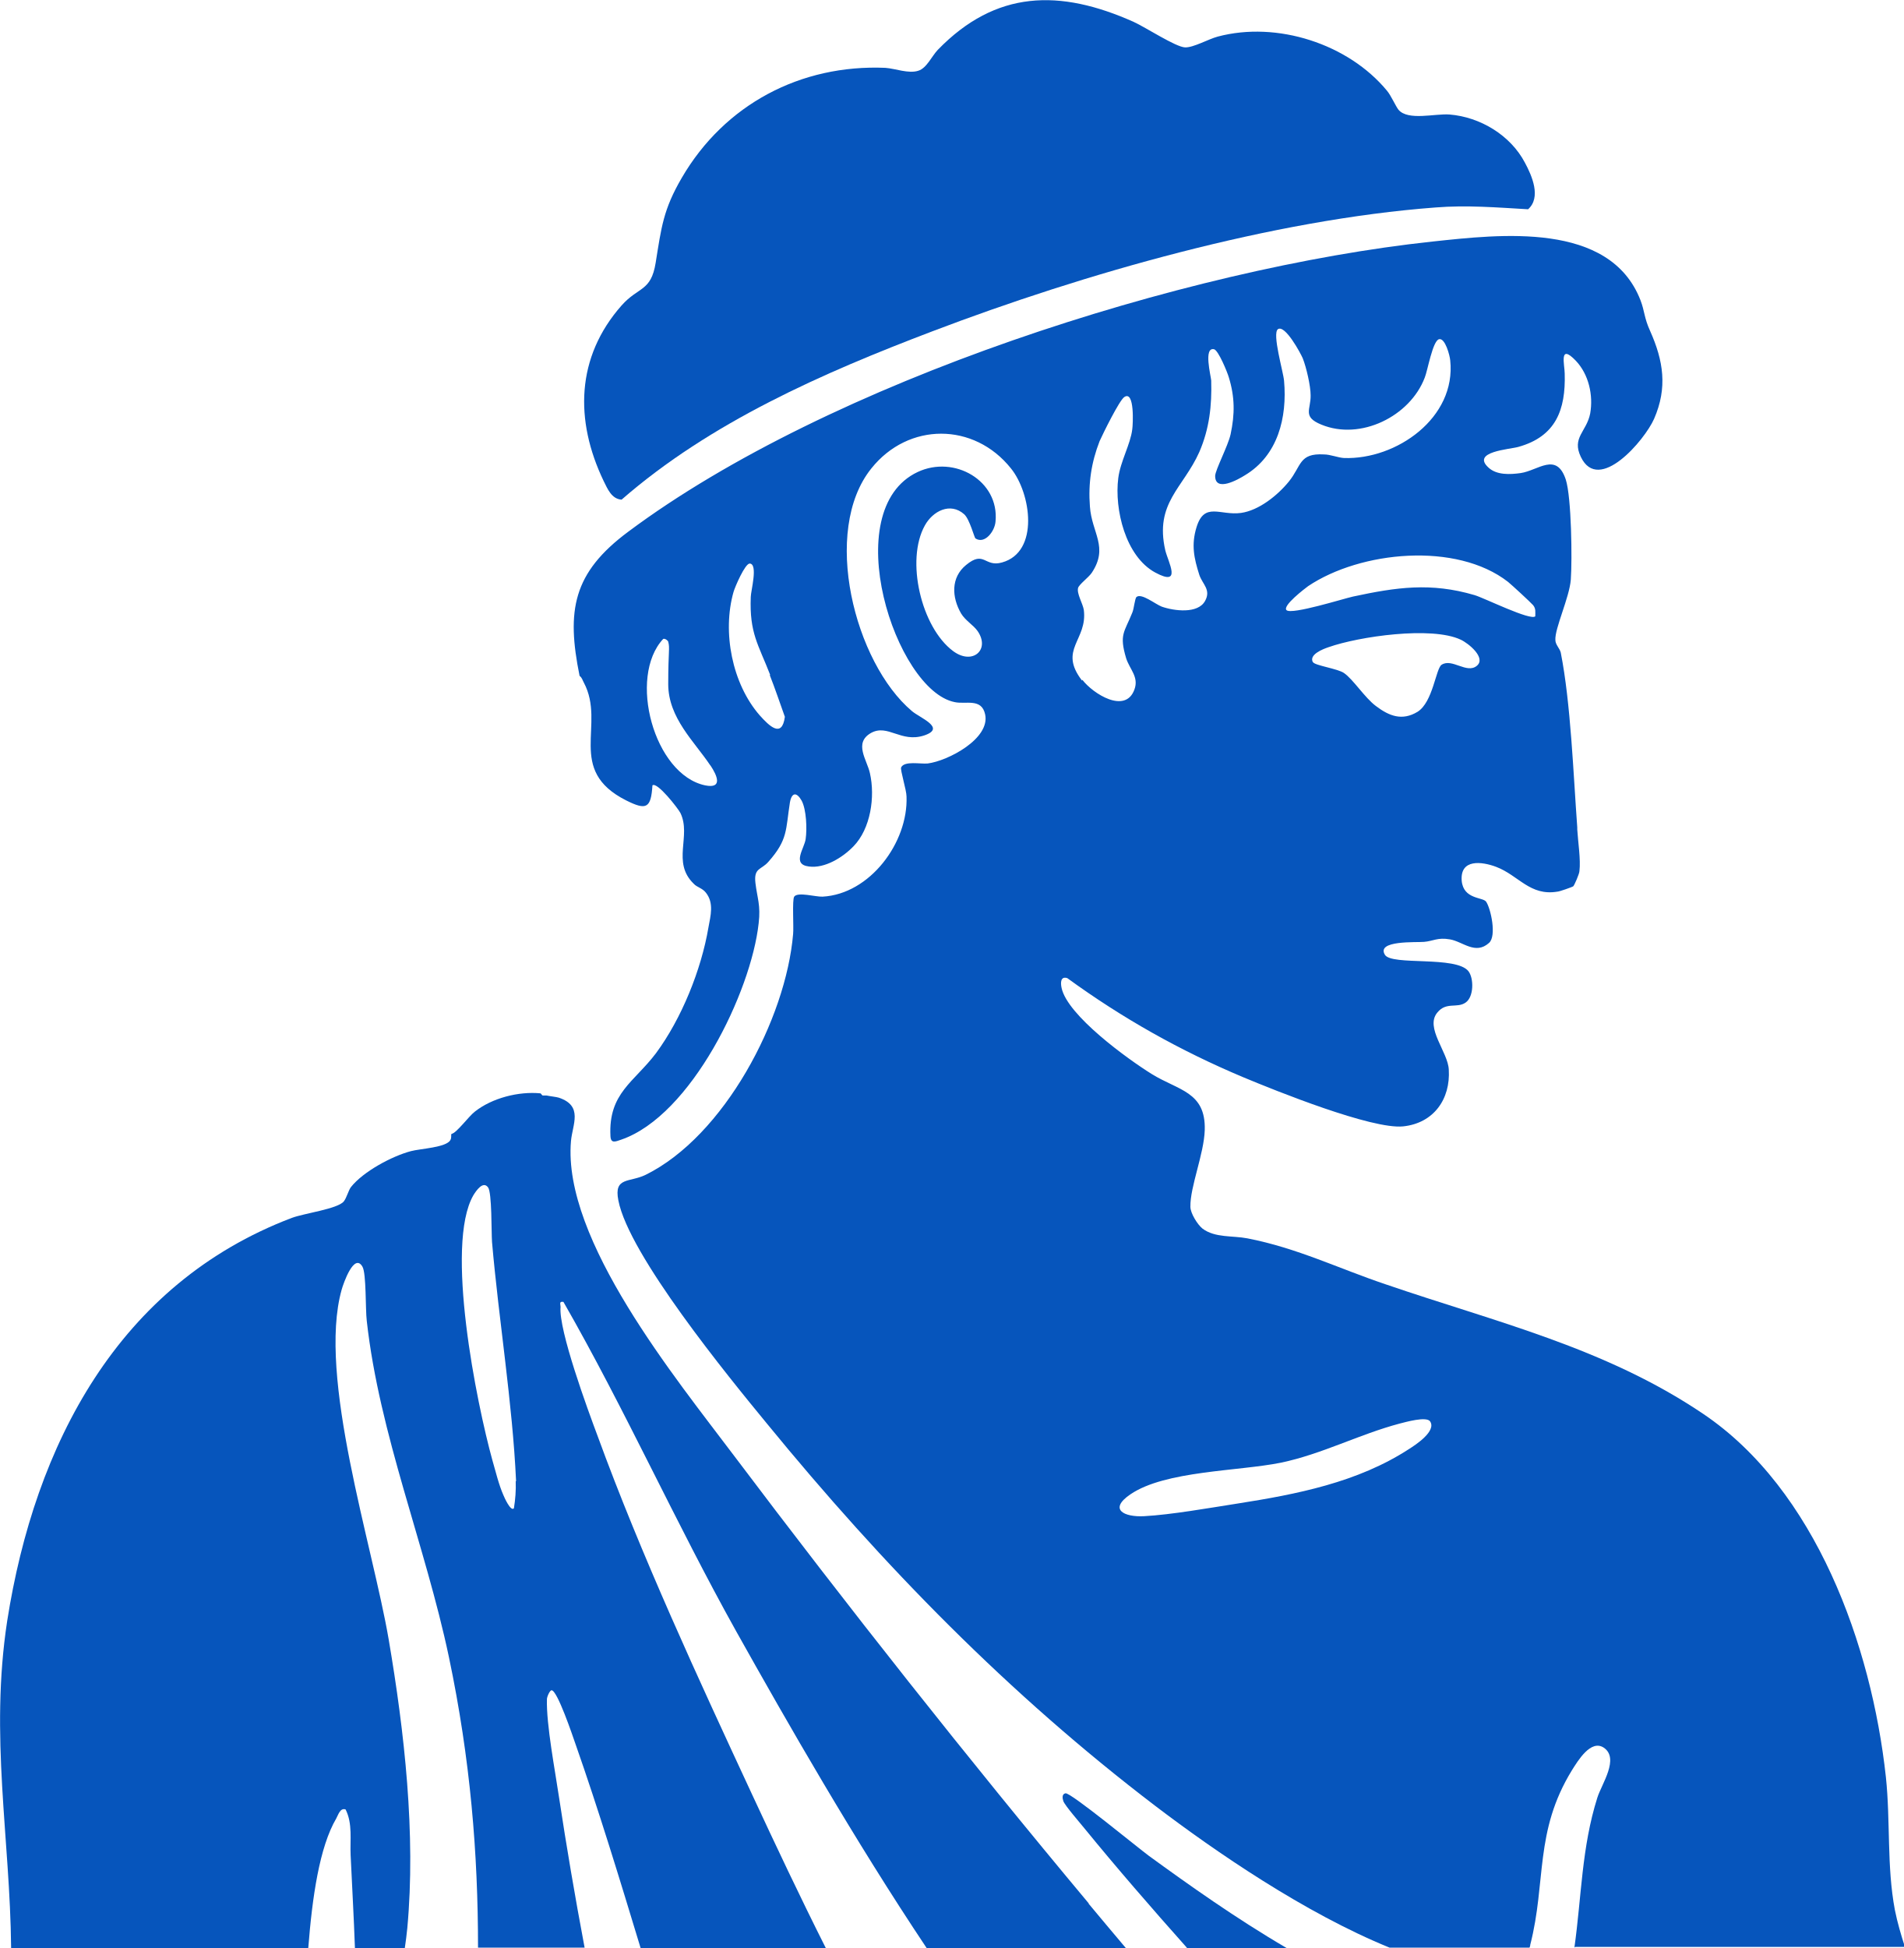
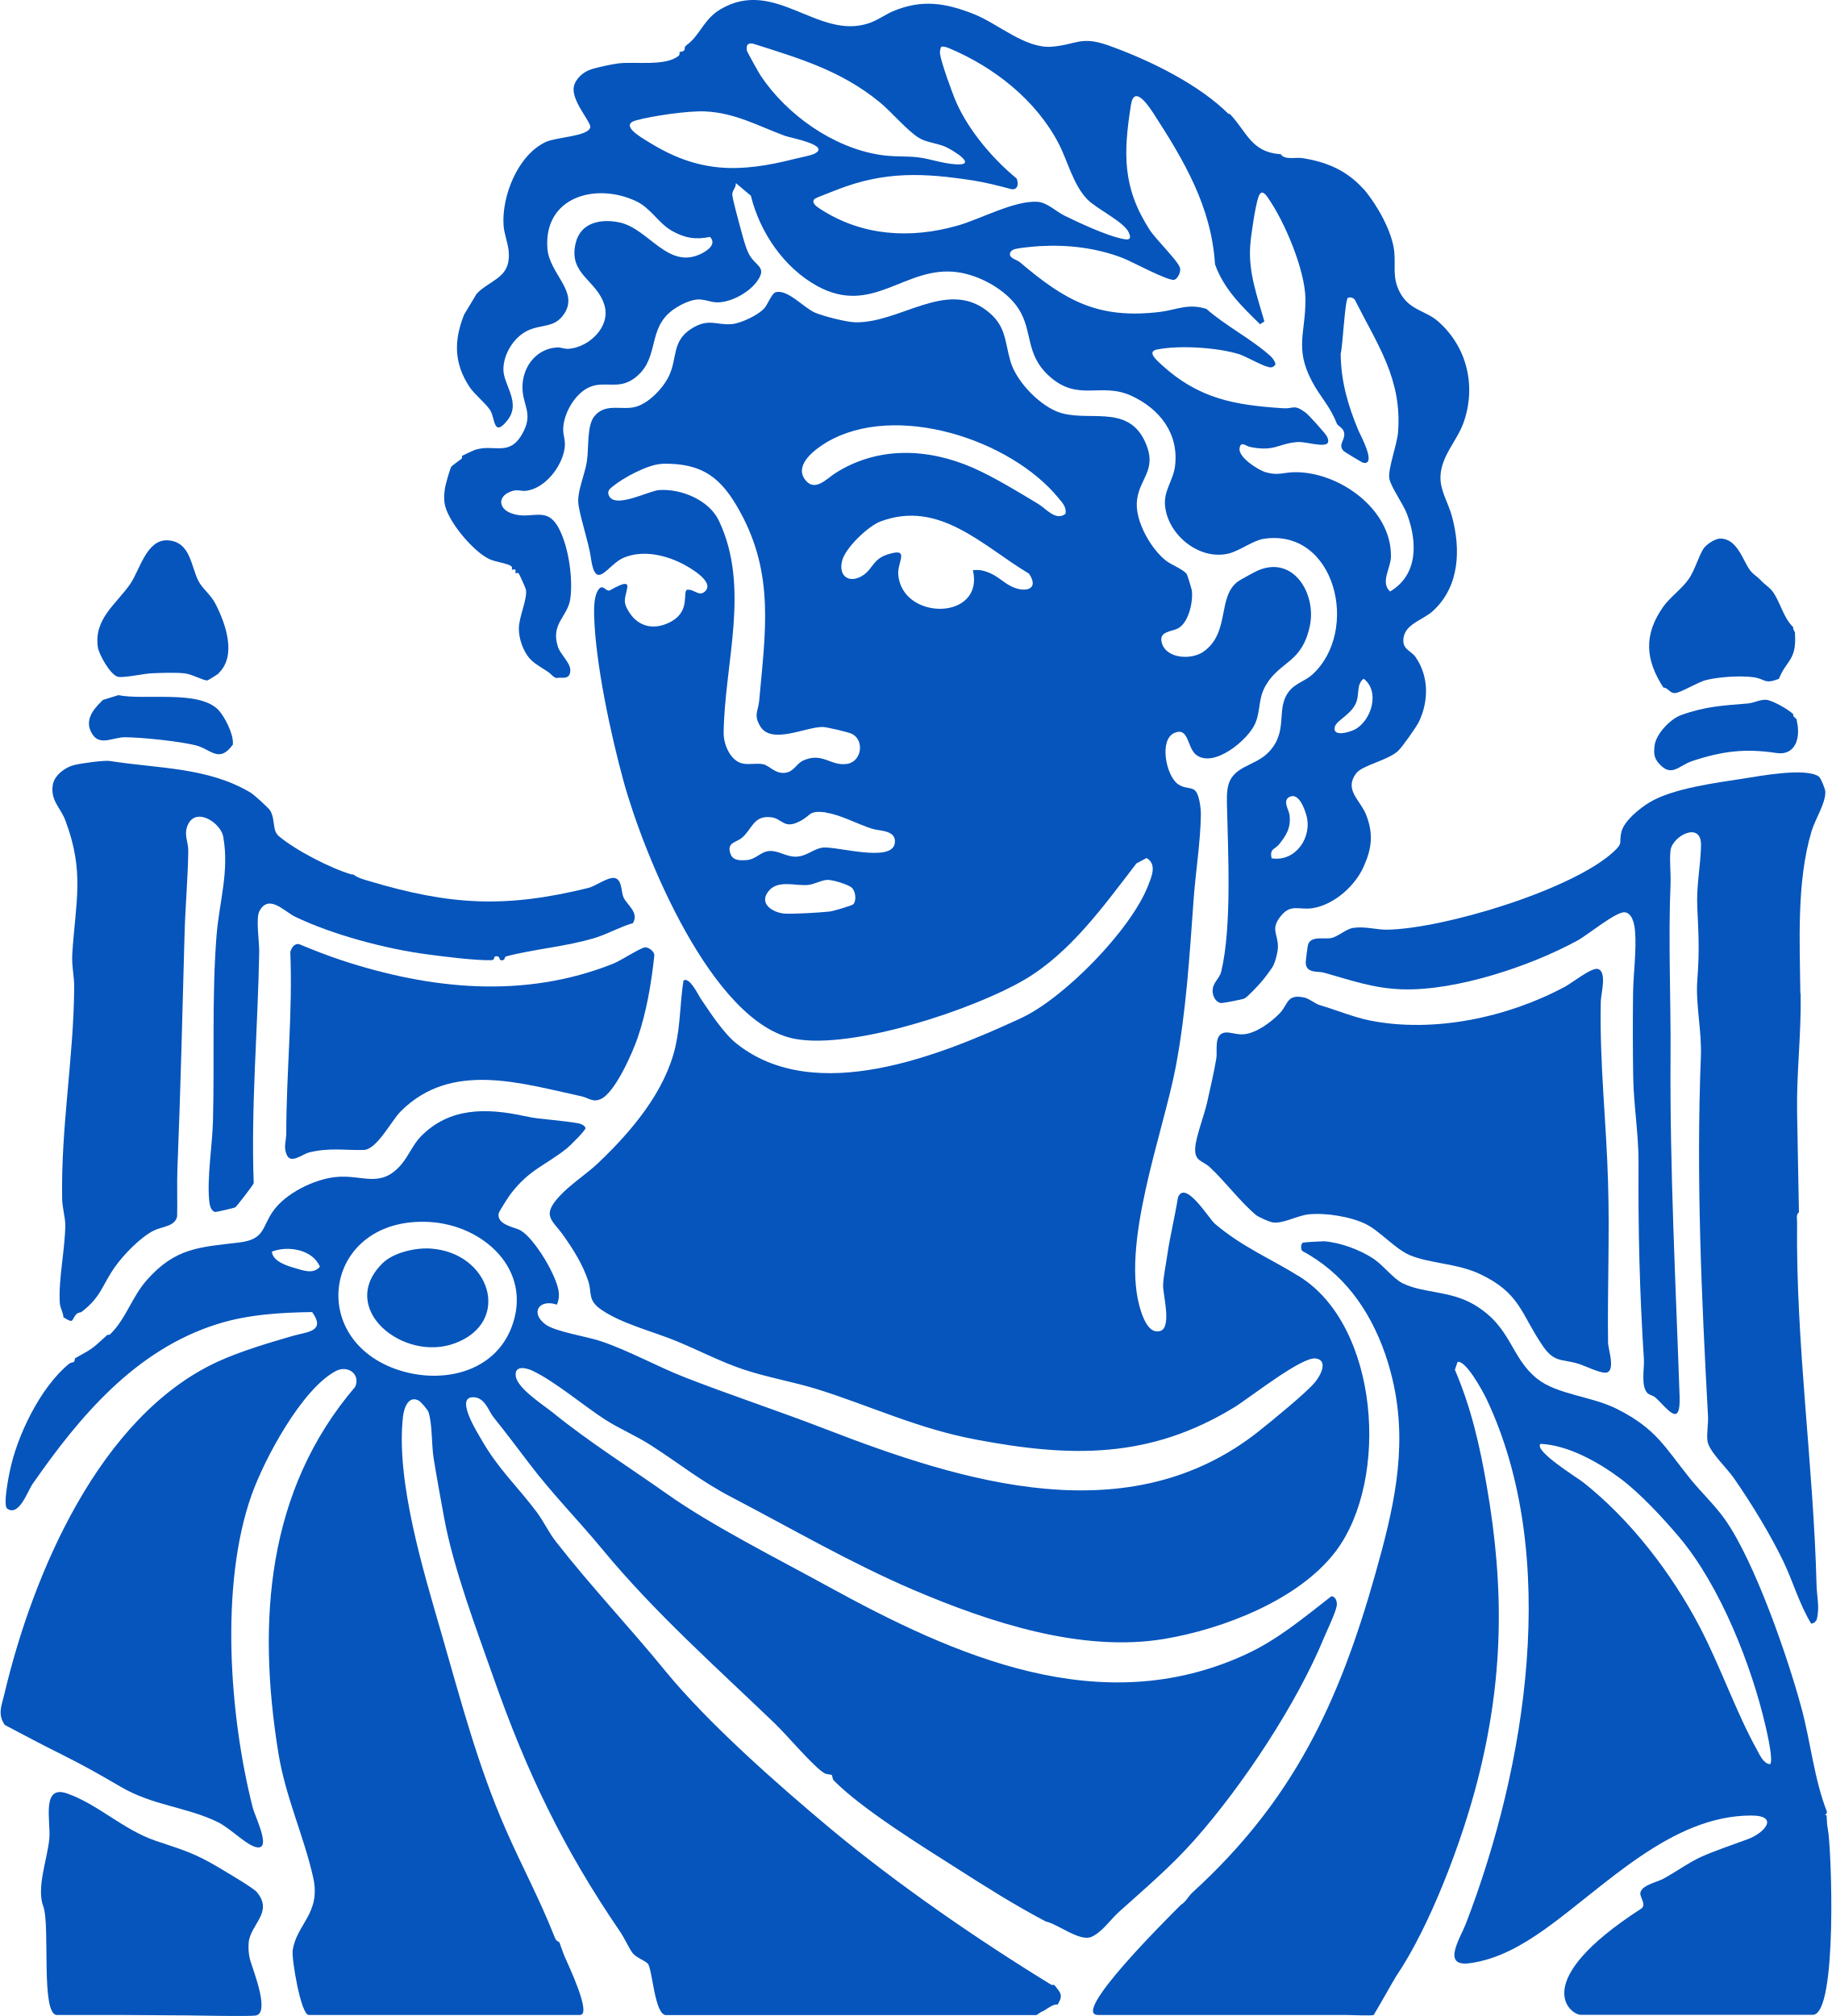
- <svg xmlns="http://www.w3.org/2000/svg" id="_图层_1" version="1.1" viewBox="0 0 530.5 542.7">
+ <svg xmlns="http://www.w3.org/2000/svg" id="_图层_1" version="1.1" viewBox="0 0 123.16 135.55">
  <defs>
    <style>
      .st0 {
        fill: #0655bc;
      }
    </style>
  </defs>
-   <path class="st0" d="M389.7,30.6c-.8-1-2.1-4-3.2-5.3-10.8-13.1-30.7-19.5-47.2-15.1-2.6.7-6.8,3.1-9.1,3-2.6-.1-11-5.6-14.3-7.1-20.6-9.2-38.4-8.9-54.6,7.8-1.7,1.8-3.1,5.1-5.4,5.8-2.7.9-6.4-.6-9.2-.8-23.6-1-44.8,10.2-56.7,30.6-5.2,8.9-5.7,13.8-7.3,23.7-1.3,8.1-4.8,6.6-9.5,11.9-12.7,14.4-13.1,32-5,48.9,1.1,2.2,2.2,5,5,5.2,24.8-21.6,56.1-35.3,86.6-46.9,42.3-16.1,94.9-31.1,140.2-34.5,8.7-.7,17.1,0,25.8.5,3.7-3.3,1.1-9.3-.9-13-4-7.6-12.4-12.7-21-13.4-4.1-.3-11.5,1.8-14.2-1.3h0Z" />
-   <path class="st0" d="M438.7,542.6c2-14.2,2-27.9,6.4-41.8,1.2-3.8,6.2-10.9,1.8-13.9-3.6-2.4-7.2,3.6-8.9,6.3-10.5,17.1-7.1,31.1-11.6,48.6,0,.3-.1.5-.2.8h-39c-23.6-9.6-48.6-26.8-65.3-39.5-40.8-31.1-75.8-66.9-108.2-106.5-10.7-13-38.5-47-41.4-62.2-1.3-6.6,3.1-4.9,7.6-7.1,21.9-10.8,39.1-43.4,41.1-67.1.2-2-.3-9.5.3-10.4,1-1.4,6,.1,7.9,0,13.2-.7,23.9-15.1,23.4-27.9,0-1.8-1.8-7.4-1.5-8.1.9-1.9,5.4-.9,7.4-1.1,5.6-.7,17.5-6.9,16-13.7-1-4.6-5.4-2.7-8.5-3.4-16.5-3.3-32.8-53.5-10.3-64.1,10.2-4.8,22.8,2.4,21.7,13.8-.2,2.7-3,6.4-5.6,4.7-.3-.2-1.6-5.3-3.1-6.7-3.9-3.5-8.8-.9-11,3.1-5.4,9.7-1,28.4,7.9,35,5.4,4,10.4-.4,6.8-5.6-1.2-1.7-3.4-2.9-4.6-4.9-2.6-4.5-2.9-10,1.4-13.5,5.1-4.2,5.1.7,10-.7,10.5-2.9,8.1-19.3,2.5-26.2-10.3-12.9-28.6-12.9-38.9,0-14,17.4-4.7,54.1,11.3,67.6,2.2,1.9,9.7,4.7,3.4,6.8-6.5,2.1-10.1-3.3-14.8-.7-4.9,2.8-1.1,7.5-.3,11.2,1.5,6.6.2,15.5-4.6,20.4-3,3.1-8,6.2-12.4,5.6-4.9-.6-1.2-5.1-.9-7.7.4-2.8.2-8.1-1.1-10.6-1.4-2.5-2.8-2.4-3.3.5-1.2,7.6-.5,10.3-6,16.5-2,2.3-4.1,1.6-3.6,5.9.5,4.2,1.5,6.2.9,11.2-2.1,19.2-18.8,53.6-38.3,60.3-1.7.6-2.9,1.1-3-1-.6-12,6.6-15,12.7-23.1,7.1-9.6,12.6-23.2,14.6-35,.6-3.3,1.6-6.8-.7-9.7-1-1.3-2.5-1.5-3.4-2.5-6.2-6-.6-13.3-3.7-19.7-.6-1.2-6.5-8.8-7.8-7.7-.4,6.4-1.7,7-7.3,4.2-16.9-8.5-5.6-21.1-11.8-32.8-.4-.7-.5-1.4-1.2-1.9-3.7-18.2-1.9-28.7,13.6-40.2,55.9-41.7,154.9-73.4,224-80.8,18.8-2,49.4-5.7,58,16.3,1.2,3.1,1,4.9,2.7,8.6,3.7,8.3,4.9,15.8,1.1,24.5-2.6,5.9-15.4,21-20.4,10.6-2.6-5.4,1.6-7,2.6-12.1.9-5.1-.4-10.9-4-14.7-4.8-5-3.1,1.2-3.1,3.6.3,10.1-2.5,17.5-12.9,20.4-2.4.7-13.3,1.3-8.3,5.8,2.3,2.1,6,1.9,8.9,1.5,4.9-.7,10-6,12.6,1.8,1.6,5,1.8,22.4,1.4,27.9-.4,5-4.5,13.6-4.3,16.8,0,1.3,1.2,2.3,1.5,3.5,2.8,14.2,3.5,33.8,4.6,48.7,0,.2,0,.4,0,.6.2,3.4,1,8.4.6,11.6,0,.7-1.4,3.9-1.7,4.2-.2.2-3.9,1.5-4.4,1.5-7.7,1.3-10.8-4.5-17.1-6.9-4-1.5-10.1-2.3-9.6,3.9.5,5.2,5.9,4.5,6.8,5.8,1.3,1.9,3,9.6.8,11.5-3.8,3.4-7.3-.4-10.9-1-3.4-.6-4.7.5-7.2.7-2.1.2-13.4-.5-10.9,3.6,1.9,3.1,19.9.2,23.3,4.6,1.5,2,1.5,7.1-.8,8.7-2.4,1.7-5.4-.3-7.9,2.8-3.5,4.2,3,11,3.2,15.9.5,8.2-4.2,14.9-12.7,15.8-8.7.9-35.5-9.9-44.6-13.7-17.6-7.4-33.6-16.4-49-27.6-1.9-.6-1.9,1.3-1.6,2.7,1.6,7.7,18.5,19.9,25.1,24,7.4,4.6,15.1,4.9,14.8,15.6-.2,6.7-4.1,15.8-4,21.4,0,1.8,2,5,3.4,6.1,3.5,2.6,8.4,1.9,12.5,2.7,13.9,2.7,25.4,8.4,38.5,12.8,30.6,10.5,61.1,17.6,88.5,36.1,31.3,21.1,46.9,64.4,50.9,101.2,1.3,12.3.2,24.8,2.5,37,.7,3.5,1.7,6.9,2.8,10.3h-91.9,0ZM197.9,213.2c-4.4-6.6-11.7-13.2-11.7-22.6s.5-10,0-11.8c0-.3-.9-1-1.4-.8-9.9,10.6-2.6,37.8,11.7,40.8,5,1,3.3-2.8,1.5-5.5h0ZM214.6,188c-3.3-8.5-5.8-11.6-5.4-21.7,0-1.6,2.1-9.2-.3-9.3-1.3,0-4.1,6.5-4.5,7.9-3.2,11.2-.4,25.6,7.3,34.4,2.6,2.9,6.2,6.5,7,.4-1.4-3.9-2.7-7.8-4.2-11.6h0ZM365.9,184.5c.5.9,6.9,1.8,8.6,3,2.6,1.8,5.8,6.9,8.9,9.2,3.7,2.8,7.3,4.2,11.6,1.6,4.3-2.7,5.1-12.1,6.7-13.1,2.9-1.9,7,2.6,9.8.3,2.7-2.2-2.3-6.3-4.5-7.3-8.1-3.8-28.3-.9-36.8,2.1-1.5.5-5.7,2.1-4.3,4.3ZM358.5,170c1.5,1.3,15.8-3.2,18.5-3.8,12.1-2.6,21.7-4,33.9-.4,2.7.8,15.6,7.2,16.9,5.9,0-1.2.2-2.1-.6-3.1-.8-.9-5.9-5.6-7-6.5-14.4-11.2-41.1-8.6-55.7,1.2-.8.6-7.3,5.5-6,6.7h0ZM301.6,189.4c3,3.9,12,9.6,14.5,2.7,1.3-3.5-1.3-5.6-2.3-8.7-2-6.7-.5-7.2,1.7-12.7.5-1.1.7-4,1.2-4.4,1.4-1.1,5.2,2,7,2.7,3.4,1.2,10.1,2.1,12.1-1.6,1.7-3.1-.7-4.6-1.6-7.2-1.5-4.7-2.3-8.4-.8-13.3,2.2-7.2,6.6-3.2,12.4-4,5-.7,10.2-4.9,13.3-8.7,3.6-4.4,2.8-8,9.8-7.6,1.8,0,3.9.9,5.6,1,14.6.5,31.3-11.2,29.6-27.2-.1-1.3-1.4-6.3-3.1-5.9-1.8.4-3.2,8.8-4,10.7-4.1,10.8-17.9,17.6-28.8,13.1-5.4-2.2-2.9-4.2-3-8.2,0-2.6-1.2-7.8-2.2-10.3-.6-1.4-4.9-9.4-6.9-8.1-1.7,1.2,1.5,11.9,1.7,14.4.9,10.2-1.7,20.8-10.9,26.3-1.9,1.2-8.3,4.8-8.3.2,0-1.6,3.6-8.4,4.3-11.6,1.2-5.6,1.2-10.4-.5-15.9-.4-1.4-2.9-7.5-4.1-7.8-3-.7-.9,7.4-.8,8.7.2,7-.5,13.4-3.3,19.9-4.5,10.1-12.5,14.2-9.5,27.4.8,3.3,4.8,10.3-2.8,6.2-8.3-4.5-11.4-17.6-10.3-26.3.6-4.7,3.4-9.4,3.9-13.6.2-1.3.7-10.9-2.2-9-1.4.9-6,10.3-6.9,12.3-2.3,5.9-3.2,11.8-2.7,18.2.5,7.4,5.3,11.3.5,18.5-.9,1.3-3.5,3.2-3.8,4.2-.4,1.6,1.3,4.3,1.6,6.1,1.1,8.5-7.2,11-.5,19.7h0ZM398.5,396c-1-1.5-6.9.2-8.5.6-11.3,3-21.6,8.5-33.1,10.9-11.9,2.4-32.2,2.2-41.9,8.8-6.2,4.2-1.8,6.4,3.8,6.1,7.5-.4,18.2-2.3,25.9-3.5,16.6-2.6,33.6-5.9,47.9-15.2,1.9-1.2,7.7-5,5.9-7.7h0Z" />
-   <g>
-     <path class="st0" d="M303.3,530.3c3.3,4,6.8,8.1,10.4,12.4h-55.5c-20.3-30.4-38.7-62.6-53.1-88.3-16.8-30.1-30.9-61.7-48.1-91.7-1.3-.2-.8.6-.8,1.4-.6,6.4,7.6,28.7,10.3,35.9,12.2,33.4,28.1,67.7,43.1,100,6.6,14.2,13.4,28.6,20.5,42.7h-51.6c-5.8-19.1-11.6-38.2-18.2-57-.7-2-5-14.8-6.6-14.8-.5,0-1.3,1.8-1.3,2.5-.2,7.1,2.3,20,3.4,27.5,2,13.2,4.4,27.4,7.1,41.7h-29.7c0-26.2-2.1-52.3-8.1-80.9-6.6-31.3-19.4-62.1-22.9-93.7-.4-3.2-.1-13.2-1.2-15.1-2.3-4-5.3,4.6-5.8,6.4-6.8,24.2,8.6,71.1,13.1,97.4,4.4,25.8,7.6,54.3,5.2,80.4-.2,1.9-.4,3.7-.7,5.6h-13.9c-.3-8.6-.8-17.2-1.2-25.9-.2-4.2.6-8.7-1.4-12.7-1.5-.5-2,1.4-2.6,2.5-4.7,8-6.7,22-7.8,36.1H3.1c-.3-30.7-6-59-1.1-91.1,7.7-49.1,30.9-93.9,79.3-112.3,3.5-1.3,12.8-2.5,14.5-4.6.8-1,1.3-3.1,2-4,3.4-4.3,11.4-8.6,16.7-10,2.6-.7,9.9-1,11-3.1.4-.7.1-1.3.3-1.7,1.4-.2,4.8-4.9,6.5-6.2,4.8-3.8,12.2-5.7,18.3-5.1.1,0,.4.5.6.6.4,0,.8,0,1.1,0,.9.2,2.8.4,3.4.6,6.9,2.3,3.8,7.5,3.4,12.1-2.4,27.5,29.3,66.2,45.4,87.6,31.5,41.8,65.3,84.6,98.9,124.8h0ZM143.8,412.6c-1-21.8-4.8-44.7-6.7-66.6-.2-2.8,0-13.7-1.1-15.2-1.4-1.9-3.3.9-4.1,2.2-8,13.9.9,57.9,5.3,73.8.9,3.1,1.8,6.9,3.1,9.8.2.5,2,4.6,2.9,3.6.4-2.5.6-5,.5-7.5h0Z" />
-     <path class="st0" d="M330.7,542.6c-9.8-11-19.6-22.3-28.5-33.2-1.2-1.5-5.4-6.3-5.9-7.6-.3-.9-.4-2,.6-2.2,1.4-.3,20.2,15.2,23.2,17.4,11,8,24.2,17.4,38.4,25.7h-27.8,0Z" />
-   </g>
+   <path class="st0" d="M70.69,133.45c-5.04-3.09-10.42-6.8-14.96-10.59-3.49-2.92-8.16-7.04-11.01-10.53-2.39-2.93-5.02-5.7-7.35-8.69-.47-.6-.81-1.34-1.27-1.96-1.3-1.74-2.6-2.9-3.73-4.89-.26-.45-1.71-2.74-.64-2.84.85-.07,1.1.88,1.44,1.32.85,1.06,1.58,2.03,2.4,3.11,1.5,1.99,3.34,3.86,4.95,5.81,3.5,4.24,7.65,7.91,11.61,11.72.78.75,2.55,2.85,3.28,3.3.19.12.45.08.52.14.05.05.03.27.15.38,1.92,1.93,5.88,4.38,8.24,5.88,1.97,1.26,3.92,2.49,5.99,3.58.85.19,2.3,1.38,3.08,1.04.71-.31,1.3-1.18,1.82-1.65,1.84-1.66,3.49-3.04,5.15-4.91,3.21-3.63,6.84-9.11,8.68-13.58.22-.52.78-1.68.85-2.15.03-.24-.08-.61-.37-.61-1.85,1.44-3.63,2.94-5.78,3.92-9.75,4.48-19.53.1-28.11-4.61-3.33-1.83-7.77-4.06-10.79-6.2-2.56-1.81-5.25-3.5-7.64-5.44-.68-.55-2.41-1.64-2.52-2.48-.1-.77.77-.54,1.18-.33,1.49.72,3.4,2.34,4.86,3.28.98.62,2.08,1.08,3.07,1.72,1.87,1.2,3.35,2.41,5.39,3.47,4.06,2.12,8.07,4.46,12.29,6.26,5.08,2.16,11.24,4.2,16.8,3.28,3.96-.66,9.09-2.63,11.56-5.91,3.63-4.83,2.89-15.16-2.47-18.47-1.95-1.21-3.85-1.99-5.67-3.54-.41-.35-1.99-2.99-2.48-1.77-.21,1.31-.54,2.62-.73,3.94-.08.58-.27,1.47-.27,2.01,0,.63.59,2.79-.19,3.03-.72.22-1.11-.76-1.29-1.3-1.46-4.36,1.47-11.93,2.33-16.46.7-3.7.93-7.51,1.2-11.23.13-1.84.47-3.94.49-5.75,0-.41-.11-1.49-.49-1.67-.32-.16-.66-.07-1.07-.37-.79-.59-1.26-2.98-.22-3.43.98-.42.84.98,1.46,1.47,1.19.93,3.52-1.02,3.98-2.12.38-.91.17-1.68.74-2.61.97-1.59,2.38-1.44,2.92-3.9.48-2.18-1.1-4.82-3.51-3.75-.17.07-1.2.64-1.31.72-1.42,1.04-.51,3.45-2.33,4.73-.82.57-2.48.47-2.79-.57-.25-.83.66-.76,1.1-1.01.71-.4,1.01-1.8.91-2.55-.02-.11-.3-1.04-.34-1.09-.23-.32-1.08-.65-1.38-.89-1.02-.79-2.04-2.59-1.98-3.89.08-1.65,1.46-2.15.55-4.13-1.21-2.63-3.99-1.2-5.97-2.04-1.26-.54-2.71-2.06-3.08-3.38-.4-1.39-.28-2.4-1.62-3.41-2.72-2.05-5.81.87-8.81.81-.59-.01-2.15-.41-2.71-.65-.76-.33-1.88-1.63-2.67-1.36-.23.08-.52.82-.73,1.06-.41.47-1.57,1.01-2.17,1.07-1.06.1-1.58-.44-2.77.33-1.27.83-.92,1.93-1.45,3.1-.38.84-1.37,1.9-2.29,2.14s-1.99-.28-2.74.61c-.54.65-.37,2.16-.52,3.07-.13.83-.59,1.86-.58,2.65.01.76.7,2.71.85,3.81.33,2.36,1.12.44,2.23-.01,1.28-.52,2.76-.18,3.94.42.5.26,2.13,1.19,1.54,1.82-.43.46-.77-.17-1.26-.07-.27.2.22,1.41-1.01,2.11-1.02.58-2.13.48-2.82-.54-.53-.78-.3-.98-.17-1.73.11-.64-1.09.2-1.23.21-.26.02-.46-.54-.78.05-.22.41-.23,1.12-.22,1.59.08,3.22,1.12,8.04,1.98,11.18,1.35,4.9,5.93,16.27,11.52,17.32,3.9.73,12.05-1.98,15.46-3.99,3.1-1.83,5.35-5.01,7.51-7.81l.68-.36c.71.43.34,1.24.1,1.86-1.16,2.98-5.65,7.57-8.55,8.91-5.41,2.5-13.8,5.92-19.11,1.72-.91-.72-1.81-2.14-2.44-3.06-.15-.23-.74-1.47-1.14-1.19-.24,1.5-.2,2.93-.54,4.43-.7,3.06-2.98,5.73-5.2,7.84-.75.72-1.85,1.42-2.58,2.21-1.25,1.34-.52,1.59.23,2.64.68.96,1.32,1.97,1.69,3.1.26.81-.06,1.26.86,1.9,1.36.95,3.51,1.48,5.06,2.12s2.93,1.37,4.46,1.89c1.66.56,3.43.85,5.09,1.37,3.6,1.14,6.69,2.62,10.53,3.35,6.45,1.23,11.72,1.32,17.41-2.14,1.02-.62,4.56-3.44,5.5-3.3.88.12.31,1.17-.04,1.59-.58.71-2.94,2.63-3.77,3.29-8.73,6.94-19.88,3.45-29.17-.14-3.1-1.2-6.27-2.24-9.36-3.44-1.91-.74-3.78-1.8-5.69-2.45-.96-.33-3.08-.64-3.76-1.14-1.05-.78-.43-1.73.77-1.33.1-.25.15-.49.13-.76-.06-1.07-1.64-3.71-2.59-4.24-.38-.21-1.59-.36-1.46-1.13.02-.13.68-1.15.82-1.33,1.28-1.66,2.32-1.89,3.77-3.05.19-.15,1.27-1.22,1.25-1.36s-.27-.28-.42-.31c-.5-.1-1.38-.19-1.92-.25-.82-.09-.9-.07-1.77-.25-2.53-.55-5.04-.6-6.97,1.38-.5.51-.84,1.33-1.3,1.87-1.41,1.66-2.61.66-4.42.85-1.44.15-3.34,1.08-4.19,2.27-.78,1.08-.54,1.92-2.29,2.13-2.68.32-4.29.35-6.21,2.52-1.04,1.18-1.38,2.57-2.46,3.64-.07.07-.21.05-.23.07-.04.04-.08.08-.12.12-.95.88-.95.83-2.03,1.44-.04.41-.17.19-.4.37-1.92,1.57-3.5,4.83-3.99,7.26-.08.4-.46,2.28-.16,2.48.79.55,1.36-1.17,1.7-1.66,3.14-4.52,6.92-9.04,12.45-10.76,2.04-.64,4.22-.77,6.35-.8.95,1.32-.36,1.33-1.26,1.59-1.6.46-3.55,1.04-5.08,1.74-7.97,3.66-12.46,14.31-14.36,22.37-.18.75-.47,1.33.03,2.06,1.25.66,2.51,1.33,3.78,1.96,1.58.79,2.51,1.32,4.02,2.2,2.17,1.27,4.38,1.34,6.5,2.36.79.38,1.77,1.38,2.43,1.64,1.38.54.11-1.96-.05-2.58-1.57-6.16-2.23-15-.08-21.05.86-2.41,3.37-7.12,5.67-8.33.76-.4,1.66.17,1.3,1.06-5.98,6.99-6.59,15.79-5.18,24.58.49,3.04,1.72,5.6,2.35,8.42.54,2.41-1.13,3.13-1.38,4.91-.08.54.55,4.33,1.08,4.33h18.24c.82,0-.81-3.41-1.02-3.9-.14-.33-.25-.67-.37-1-.23-.08-.27-.22-.35-.42-1-2.54-2.2-4.73-3.29-7.24-1.84-4.21-3-8.63-4.28-13.07-1.21-4.19-3.09-10.28-2.59-14.62.07-.57.38-1.47,1.1-1.03.11.07.56.59.61.74.27.81.2,2.19.35,3.12.21,1.3.46,2.66.7,3.97.63,3.44,2.15,7.43,3.33,10.79,2.24,6.38,4.7,11.49,8.5,17.05.29.42.58,1.08.84,1.44.24.31.81.5,1.02.71.33.33.45,3.47,1.24,3.47h24.9s.32-.22.36-.23c.26-.08.71-.54,1.08-.48.04-.07.08-.2.12-.24.24-.49-.09-.71-.36-1.08-.03-.02-.09.02-.12,0ZM56.16,31.82c-.58.37-1.39,1.31-2.04.41-.72-1,.71-2.04,1.46-2.49,4.62-2.73,12.35-.21,15.59,3.74.26.32.55.6.48,1.06-.64.53-1.32-.35-1.84-.66-1.33-.8-2.96-1.8-4.39-2.43-3.08-1.34-6.42-1.44-9.26.37ZM44.51,31.18c2.76-.06,4.01.96,5.26,3.24,2.32,4.23,1.69,8.09,1.28,12.69-.06.69-.4.96.08,1.74.76,1.22,3.03.03,4.18.03.28,0,1.65.33,1.92.44.91.38.75,1.87-.26,2.04-1.11.18-1.66-.82-2.97-.22-.49.23-.63.82-1.33.83-.6,0-.94-.49-1.34-.58-.43-.1-.93.04-1.38-.05-.84-.17-1.3-1.29-1.29-2.07.06-4.72,1.81-9.76-.32-14.26-.66-1.39-2.53-2.16-4.02-2.06-.72.05-3.13,1.37-3.41.27-.06-.24.13-.38.29-.51.71-.59,2.4-1.5,3.32-1.52ZM58.08,38.65c-.87.61-1.72.19-1.46-.92.2-.88,1.76-2.36,2.59-2.67,3.96-1.48,6.87,1.65,9.98,3.51.75,1.1-.31,1.3-1.2.85-.66-.33-.99-.83-1.94-1.06-.21-.05-.42-.03-.63-.03.79,3.43-4.8,3.42-5.02.28-.06-.85.84-1.84-.75-1.32-.92.3-.97.94-1.57,1.36ZM55.52,54.64c.93.11,2.16.78,3.11,1.08.53.17,1.66.08,1.54.97-.19,1.34-3.93.19-4.85.3-.63.08-1.07.59-1.79.61-.66.02-1.17-.42-1.79-.38s-.87.56-1.55.61c-.47.03-.94.04-1.09-.48-.22-.72.41-.7.79-1.02.69-.58.77-1.52,1.96-1.38.77.09.85.84,1.95.26.8-.42.54-.72,1.74-.59ZM57.38,60.8c-.09.09-1.38.47-1.6.49-.64.07-2.36.17-2.97.14-.81-.04-1.82-.65-1.14-1.5.63-.81,1.82-.34,2.68-.43.43-.05.93-.34,1.31-.34.34,0,1.37.3,1.62.53.26.24.32.88.1,1.1ZM28.84,82.16c3.66.19,7.01,3.22,5.57,7.05-1.15,3.06-4.63,3.85-7.54,2.93-6.38-2.03-5.05-10.34,1.97-9.98ZM18.28,84.16c1.07-.43,2.75-.15,3.23,1.01-.44.52-1.09.26-1.65.1s-1.51-.45-1.58-1.11Z" />
+   <path class="st0" d="M122.86,121.85c-.89-2.27-1.1-4.72-1.74-7.06-.92-3.41-3.13-9.78-5.11-12.6-.66-.95-1.62-1.85-2.37-2.78-1.71-2.13-2.27-3.34-4.9-4.67-1.71-.87-4.03-.96-5.38-2.04-1.82-1.46-1.7-3.48-4.24-4.98-1.64-.96-3.39-.75-4.79-1.43-.64-.31-1.29-1.19-1.95-1.64-.9-.61-2.28-1.12-3.36-1.19-.16,0-1.28.06-1.39.09-.17.04-.18.46-.05.57.61.32,1.3.79,1.82,1.23,2.34,1.94,3.73,4.91,4.34,7.87.9,4.35-.07,8.39-1.25,12.57-2.46,8.74-5.54,15.28-12.3,21.45-.26.23-.46.65-.78.83-.04.04-.07.08-.12.12-.71.72-7.36,7.29-5.45,7.29h16.61c.28,0,1.82.07,1.92,0,.04-.03,1.43-2.49,1.5-2.59,2.3-3.38,4.44-9.11,5.46-13.08,1.77-6.87,1.85-12.95.64-19.91-.47-2.72-1.05-5.26-2.14-7.8l.18-.53c.58-.11,1.71,2.01,1.94,2.48,5.02,10.58,2.65,24.82-1.38,35.29-.39,1-1.66,2.92.26,2.66s3.57-1.24,5.03-2.27c4.05-2.88,8.49-7.65,13.88-7.66,1.92,0,.94,1.16-.21,1.59-.97.36-2.18.76-3.12,1.18-.82.37-1.78,1.06-2.58,1.49-.42.23-1.47.42-1.53.96-.03.28.43.79.06,1.04-7.64,4.94-4.76,7.14-4.07,7.14h15.61c1.68,0,1.25-11.32,1.01-12.47-.05-.23-.07-.57-.08-.81,0-.04,0-.08,0-.12l-.12-.06.12-.06s0-.08,0-.12ZM103.59,97.08c1.87.09,3.89,1.23,5.38,2.34,1.32.99,2.86,2.65,3.95,3.94,2.75,3.27,4.85,8.58,5.81,12.74.09.39.54,2.33.29,2.52-.44-.04-.69-.62-.88-.97-1.38-2.48-2.47-5.63-3.84-8.25-1.89-3.61-4.64-7.2-7.85-9.74-.31-.25-3.35-2.12-2.86-2.58Z" />
+   <path class="st0" d="M107.45,65.15c-.42-.12-1.74.94-2.23,1.2-3.82,2.05-8.78,3.12-13.08,2.27-1.07-.21-2.31-.72-3.4-1.04-.33-.1-.7-.44-1.04-.51-1.19-.25-1.06.44-1.64,1.05s-1.58,1.34-2.41,1.42c-.49.05-.94-.17-1.3-.11-.74.12-.48,1.23-.56,1.72-.16.98-.41,2-.62,2.97-.19.86-.74,2.26-.8,3.04-.07.93.5.88.96,1.3,1.02.94,2.07,2.35,3.12,3.23.15.13.88.45,1.07.49.69.15,1.67-.44,2.47-.53,1.12-.12,2.85.15,3.86.66.95.47,1.97,1.67,2.94,2.08,1.35.57,3.19.55,4.72,1.27,2.74,1.29,2.77,2.72,4.24,4.85.79,1.14,1.26.84,2.4,1.19.43.13,1.55.7,1.91.58.56-.18.08-1.6.07-1.97-.05-3.56.11-7.19,0-10.77-.11-4.1-.58-8.04-.49-12.2.01-.5.44-2.02-.2-2.19Z" />
+   <path class="st0" d="M82.65,7.7c-2.02-2.03-5.38-3.67-8.1-4.64-1.88-.67-2.14-.06-3.82.08-1.77.14-3.57-1.51-5.19-2.17-1.97-.79-3.54-1.02-5.46-.23-.55.23-1.09.64-1.68.83-3.42,1.12-6.28-3.09-9.93-.96-1.17.68-1.39,1.77-2.3,2.42-.04.03-.07.09-.12.12.02.35-.17.28-.36.36-.02.04.06.14-.07.25-.87.71-2.93.37-4.02.5-.43.05-1.46.27-1.87.41-.5.16-1.02.61-1.14,1.14-.21.95,1.19,2.42,1.1,2.76-.15.6-2.28.65-2.98.97-1.89.88-2.98,3.64-2.85,5.61.04.57.29,1.18.34,1.69.17,1.68-.88,1.85-1.92,2.69-.05.04-.16.16-.24.24l-.83,1.38c-.7,1.75-.69,3.28.37,4.88.31.47,1.18,1.18,1.41,1.6.3.54.2,1.8,1.13.63.94-1.19-.26-2.36-.27-3.4-.01-1.04.7-2.2,1.65-2.64s1.81-.15,2.45-1.14c.97-1.5-1-2.66-1.14-4.36-.27-3.47,3.23-4.47,5.95-3.2,1.02.48,1.49,1.47,2.42,2,.87.49,1.58.61,2.56.41.46.47-.14.9-.55,1.11-2.26,1.15-3.54-1.64-5.51-2.08-1.25-.27-2.63-.02-2.97,1.38-.51,2.13,1.44,2.47,1.94,4.2.41,1.42-1.01,2.78-2.37,2.91-.34.03-.54-.1-.79-.09-1.33.06-2.25,1.15-2.35,2.44-.11,1.43.83,1.92-.05,3.42s-1.88.61-3.16,1.03c-.09.03-.82.37-.86.4-.01,0,.02.15-.04.2-.13.1-.66.48-.68.52-.1.17-.42,1.28-.44,1.53-.04.31-.06.6-.02.91.16,1.19,1.95,3.3,3.03,3.79.36.17,1.22.29,1.43.45.14.1.05.17.07.25.06.02.19-.04.23,0s0,.17,0,.23c.05.02.15-.04.22.02.05.04.49,1.01.5,1.13.08.67-.49,1.82-.48,2.61,0,.66.29,1.48.72,1.98.04.04.08.08.12.12.34.33.81.56,1.2.84.13.1.27.3.48.36.33-.09.93.19.94-.54,0-.48-.67-1.06-.83-1.55-.52-1.57.66-2.02.83-3.25.18-1.35-.1-3.33-.69-4.56-.86-1.82-1.86-.67-3.26-1.17-.93-.33-.95-1.21.06-1.51.38-.11.57.03.92-.01,1.27-.16,2.39-1.61,2.58-2.82.09-.56-.09-.86-.09-1.29,0-1.06.79-2.45,1.79-2.87s1.9.18,2.93-.54c1.72-1.2.97-3.06,2.33-4.37.44-.43,1.3-.9,1.92-.97.49-.05.95.19,1.38.19.9.01,2.07-.62,2.62-1.33.82-1.06-.02-1.06-.47-1.9-.24-.44-.45-1.29-.59-1.8-.11-.41-.53-1.93-.54-2.23,0-.28.27-.47.24-.76l1.01.85c.6,2.45,2.22,4.84,4.46,6.07,3.76,2.06,5.9-1.4,9.42-.93,1.5.2,3.29,1.18,4.12,2.46.99,1.54.41,3.08,2.12,4.58,1.91,1.68,3.43.35,5.44,1.26,1.92.87,3.24,2.55,2.96,4.75-.12.95-.77,1.65-.67,2.65.19,1.98,2.31,3.69,4.27,3.22.74-.18,1.65-.88,2.36-.99,4.83-.74,6.5,6.19,3.27,9.13-.52.47-1.21.59-1.64,1.23-.8,1.16.04,2.59-1.29,3.98-.97,1.02-2.53.88-2.77,2.49-.05.31-.04.62-.04.93.07,3.22.35,8.26-.38,11.33-.12.5-.6.75-.58,1.34.01.32.2.72.55.78.11.02,1.48-.24,1.6-.31.23-.13.88-.83,1.09-1.07.19-.21.76-.95.86-1.18.15-.34.29-.88.29-1.24,0-.88-.53-1.17.22-2.08.67-.81,1.23-.35,2.13-.5,1.44-.24,2.84-1.49,3.42-2.8.55-1.23.66-2.21.16-3.48-.39-.99-1.5-1.67-.67-2.78.41-.55,2.1-.86,2.81-1.5.27-.24,1.23-1.61,1.4-1.95.68-1.4.69-3.08-.22-4.38-.31-.44-.93-.5-.8-1.3.15-.93,1.29-1.18,1.95-1.77,1.83-1.65,1.91-4.18,1.29-6.43-.24-.86-.78-1.68-.76-2.6.03-1.39,1.09-2.39,1.54-3.62.9-2.5.23-5.16-1.71-6.85-.82-.72-1.89-.73-2.53-1.89-.57-1.03-.3-1.78-.41-2.82-.15-1.35-1.15-3.11-2.02-4.14-.04-.04-.08-.08-.12-.12-1.1-1.19-2.43-1.75-4.04-2-.48-.07-1.19.15-1.46-.27-.04,0-.08,0-.12,0-1.85-.18-2.16-1.48-3.23-2.63-.04-.04-.08-.08-.12-.12ZM50.62,2.93c3.17,1.01,5.9,1.8,8.52,3.93.81.66,1.89,1.97,2.7,2.44.46.27,1.2.34,1.71.56.52.23,2.25,1.28.73,1.19-.92-.06-1.73-.37-2.53-.47-.84-.1-1.68-.02-2.59-.17-3.14-.49-6.23-2.68-7.99-5.29-.12-.17-.92-1.61-.94-1.7-.07-.31.01-.56.37-.49ZM63.28,3.16c.11-.08.42.03.56.09,3.01,1.27,5.82,3.47,7.35,6.41.61,1.18.98,2.78,1.93,3.75.64.65,2.42,1.48,2.77,2.2.27.57-.07.53-.54.42-1.04-.24-2.75-1.03-3.75-1.52-.56-.27-1.18-.89-1.82-.94-1.57-.11-3.9,1.19-5.43,1.61-3.15.89-6.39.69-9.18-1.12-.22-.14-.7-.45-.36-.71.06-.05,1.27-.51,1.49-.6,3.21-1.25,5.82-1.13,9.17-.61.82.13,1.73.36,2.54.58.44.06.5-.37.35-.72-1.58-1.29-3.19-3.19-4.03-5.06-.28-.62-1.03-2.7-1.12-3.31-.02-.11.02-.43.08-.47ZM90.67,20.02c.11-.07.41.02.46.19,1.51,3,3.15,5.28,2.88,8.84-.07.87-.69,2.47-.59,3.11.08.55.93,1.71,1.19,2.4.7,1.87.76,4.09-1.14,5.21-.67-.62.05-1.57.06-2.34.06-3.21-3.54-5.75-6.53-5.68-.73.02-1.06.24-1.9,0-.51-.15-1.84-1.01-1.75-1.6.08-.54.42-.15.7-.1,1.67.34,1.86-.22,3.2-.33.7-.05,2.52.66,1.96-.4-.1-.19-1.21-1.43-1.42-1.58-.79-.59-.82-.24-1.5-.29-3.28-.21-5.7-.64-8.2-2.94-.28-.26-1.01-.87-.29-1.01,1.5-.3,4.07-.14,5.54.32.49.16,1.75.91,2.12.88.15-.01.22-.08.3-.19.03-.13-.19-.44-.3-.54-1.24-1.14-3.05-2.06-4.34-3.2-1.23-.39-2,.06-3.1.2-4.19.51-6.4-.76-9.44-3.34-.21-.17-.67-.25-.67-.54,0-.15.09-.21.2-.29.17-.12,1.45-.23,1.78-.25,1.9-.11,3.79.11,5.56.78.62.23,3.1,1.59,3.51,1.48.25-.07.47-.56.38-.82-.16-.48-1.63-1.91-2.03-2.53-1.84-2.85-1.78-5.15-1.26-8.42.22-1.39,1.21.12,1.53.61,2.04,3.15,3.88,6.26,4.12,10.12.59,1.66,1.79,2.82,3.03,4.03l.29-.19c-.48-1.69-1.09-3.3-.95-5.13.05-.69.33-2.55.53-3.18.16-.51.38-.41.64-.03,1.13,1.6,2.51,4.86,2.54,6.81.03,2.25-.75,3.3.43,5.54.57,1.09,1.21,1.65,1.68,2.86.06.15.43.29.49.6.1.51-.43.79-.05,1.23.05.06,1.27.8,1.35.81.9.15-.2-1.86-.34-2.18-.7-1.69-1.17-3.27-1.19-5.16.14-.48.28-3.62.49-3.76ZM47.38,7.49c2.03.08,3.62.99,5.42,1.65.36.13,3.16.64,1.93,1.21-.24.11-.91.24-1.24.32-3.79.97-6.53.98-9.92-1.15-.45-.28-1.95-1.12-.79-1.43s3.45-.64,4.6-.6ZM91.69,45.63c1.12.85.54,2.78-.55,3.4-.34.19-1.58.57-1.38-.17.12-.45,1.22-.86,1.48-1.76.14-.47,0-1.13.45-1.46ZM85.96,56.83c.52-.64.86-1.15.75-2.04-.05-.36-.49-.96,0-1.21.62-.31,1.01.79,1.14,1.26.4,1.45-.73,3.13-2.34,2.87-.16-.64.23-.62.44-.88Z" />
+   <path class="st0" d="M17.23,135.51c.95-.23-.29-3.24-.42-3.76-.09-.36-.12-.75-.09-1.12.11-1.25,1.69-2.05.55-3.41-.24-.29-2.01-1.32-2.47-1.6-1.77-1.06-2.48-1.22-4.36-1.86-2.14-.73-3.85-2.44-5.92-3.17-1.75-.62-1.11,1.84-1.2,2.99-.11,1.36-.89,3.33-.41,4.6s-.19,7.3.92,7.3h4.15c1.3,0,3.13.03,4.56.03.63,0,4.31.09,4.69,0Z" />
+   <path class="st0" d="M20.11,63.48c-.33-.06-.51.26-.59.53.17,4.07-.27,8.12-.27,12.2,0,.49-.22.94.06,1.49s1.06-.11,1.46-.21c1.39-.34,2.38-.14,3.68-.17.9-.02,1.86-1.97,2.51-2.61,3.39-3.38,8.05-1.88,12.13-1,.5.11.76.43,1.3.19.96-.42,2.13-3.09,2.48-4.1.61-1.78.93-3.7,1.13-5.57-.01-.26-.38-.56-.64-.53-.3.03-1.67.92-2.14,1.1-5.99,2.38-12.26,1.73-18.24-.23-.97-.32-1.93-.7-2.87-1.09Z" />
+   <path class="st0" d="M4.28,88.58c.77.48.48.12.89-.25.11-.09.26-.08.3-.11,1.35-1.03,1.37-1.78,2.27-3.05.57-.81,1.7-1.98,2.6-2.43.54-.27,1.42-.27,1.57-.94.03-1.07-.02-2.14.02-3.21.21-5.24.34-10.54.48-15.78.05-1.86.23-3.84.25-5.63,0-.6-.34-1.11,0-1.78.59-1.14,2.19-.04,2.35.85.42,2.35-.27,4.38-.45,6.67-.32,4.03-.13,8.37-.24,12.45-.04,1.64-.41,3.8-.25,5.39.02.25.12.7.42.73.07,0,1.27-.27,1.33-.31.09-.06,1.22-1.51,1.24-1.63-.19-5.17.28-10.38.37-15.54.01-.71-.24-2.25.01-2.74.62-1.19,1.67,0,2.37.35,2.5,1.22,6.17,2.19,8.93,2.55,1.12.15,3.25.42,4.3.39.23,0,.18-.24.24-.25.35-.09.3.23.36.24.35.09.26-.2.38-.24,1.86-.5,4.08-.66,6.02-1.26.81-.25,1.67-.74,2.52-.98.43-.73-.41-1.22-.64-1.75-.16-.37-.08-1.23-.63-1.29-.46-.04-1.23.54-1.72.67-5.56,1.37-9.27,1.18-14.75-.46-.33-.1-.8-.22-1.05-.44-.04-.01-.08.01-.12,0-1.43-.42-3.76-1.62-4.9-2.58-.46-.39-.22-1.07-.57-1.7-.1-.19-1.12-1.1-1.32-1.22-2.87-1.72-6.21-1.62-9.45-2.13-.41-.07-1.99.16-2.43.27-.6.15-1.32.68-1.43,1.33-.17,1.06.52,1.53.84,2.38,1.32,3.48.69,5.51.47,8.98-.05.81.14,1.54.13,2.28-.04,4.76-.9,9.37-.81,14.2,0,.51.2,1.23.21,1.71,0,1.61-.47,3.71-.37,5.27.03.4.23.63.25,1.01Z" />
+   <path class="st0" d="M6.92,47.06s-.08.08-.12.12c-.62.61-1.14,1.34-.58,2.2.51.79,1.41.18,2.2.19,1.16.01,3.62.27,4.73.54,1.02.25,1.58,1.25,2.51-.05,0-.03,0-.08,0-.12.02-.62-.55-1.75-.97-2.2-1.3-1.37-4.96-.64-6.73-1l-1.03.32Z" />
+   <path class="st0" d="M14.69,45.27c1.25-1.17.48-3.34-.19-4.65-.33-.65-.9-1.04-1.17-1.58-.5-1.01-.53-2.63-2.06-2.71-1.42-.07-1.87,2-2.51,2.93-.94,1.36-2.46,2.35-2.18,4.26.07.48.86,1.9,1.37,1.99.45.07,1.72-.22,2.27-.24.64-.03,1.53-.06,2.16,0,.54.05,1.26.49,1.56.48.05,0,.74-.44.77-.47Z" />
+   <path class="st0" d="M28.96,83.95c-1.02-.07-2.5.26-3.24.99-3.08,3.04,1.41,6.69,4.89,5.37,3.84-1.45,2.34-6.09-1.65-6.36Z" />
+   <path class="st0" d="M121.06,66.81c-.04-3.47-.26-7.52.75-10.91.25-.83.95-1.89.93-2.66,0-.19-.31-.94-.44-1.03-.88-.61-3.93-.04-5.01.13-1.86.29-4.82.66-6.39,1.62-.64.39-1.67,1.21-1.87,1.96-.2.79.17.71-.55,1.37-2.82,2.57-11.46,5.17-15.24,5.22-.71,0-1.48-.24-2.26-.12-.48.08-1.03.6-1.47.68-.48.1-1.38-.18-1.56.47-.03.11-.15,1.05-.15,1.18.02.75.8.56,1.23.68,1.81.51,3.36,1.07,5.31,1.12,3.6.1,8.58-1.56,11.73-3.28.67-.36,2.61-1.97,3.19-1.9.5.06.64.8.68,1.22.12,1.33-.12,2.93-.13,4.32-.02,1.81-.02,3.67.01,5.5.03,1.96.37,3.88.36,5.86-.03,4.45.07,8.69.36,13.15.04.63-.22,1.8.24,2.28.11.12.38.16.54.3.8.73,1.69,2.1,1.62-.07-.26-7.61-.66-15.24-.61-22.85.03-3.88-.16-7.73,0-11.6.03-.72-.08-1.59,0-2.27.12-.98,2.07-1.99,2.05-.36-.02,1.38-.32,2.69-.25,4.19.09,1.97.15,2.9,0,4.9-.12,1.62.31,3.41.24,5.15-.32,8.11.04,16.06.48,24.16.03.53-.11,1.23-.03,1.7.12.69,1.32,1.81,1.75,2.44,1.17,1.67,2.46,3.79,3.35,5.63.66,1.38,1.07,2.87,1.87,4.18.32-.07.24-.15.36-.24.23-.83.02-1.56,0-2.33-.21-8.18-1.4-16.18-1.31-24.42,0-.2-.08-.53.12-.66,0-.08,0-.16,0-.24-.03-2.09-.09-4.37-.12-6.52-.04-2.65.28-5.17.24-7.84,0-.04,0-.08,0-.12Z" />
+   <path class="st0" d="M118.31,38.93c-.2-.2-.46-.34-.65-.61-.49-.69-.84-2.06-1.94-2.11-.38-.02-1.02.41-1.2.72-.32.53-.55,1.38-.95,1.98-.44.65-1.29,1.26-1.72,1.87-1.34,1.89-1.22,3.57,0,5.45.34.02.4.37.77.37s1.51-.73,2.12-.88c.86-.21,2.26-.3,3.13-.19s.73.51,1.75.11c.48-1.24,1.19-1.22,1.08-2.99,0-.04,0-.08,0-.12l-.12-.24s0-.08,0-.12c-.67-.64-.86-1.68-1.38-2.39-.22-.3-.53-.47-.77-.73-.04-.04-.08-.08-.12-.12Z" />
+   <path class="st0" d="M120.82,48.5s.01-.09,0-.12l-.24-.24s.02-.1,0-.12c-.3-.31-1.44-.96-1.85-.97s-.79.21-1.2.25c-1.68.14-2.85.19-4.49.78-.72.26-1.68,1.26-1.78,2.04-.07.57-.04.88.36,1.29.8.84,1.29.06,2.14-.23,2.05-.68,3.59-.87,5.69-.55,1.31.2,1.64-1.08,1.37-2.15Z" />
</svg>
